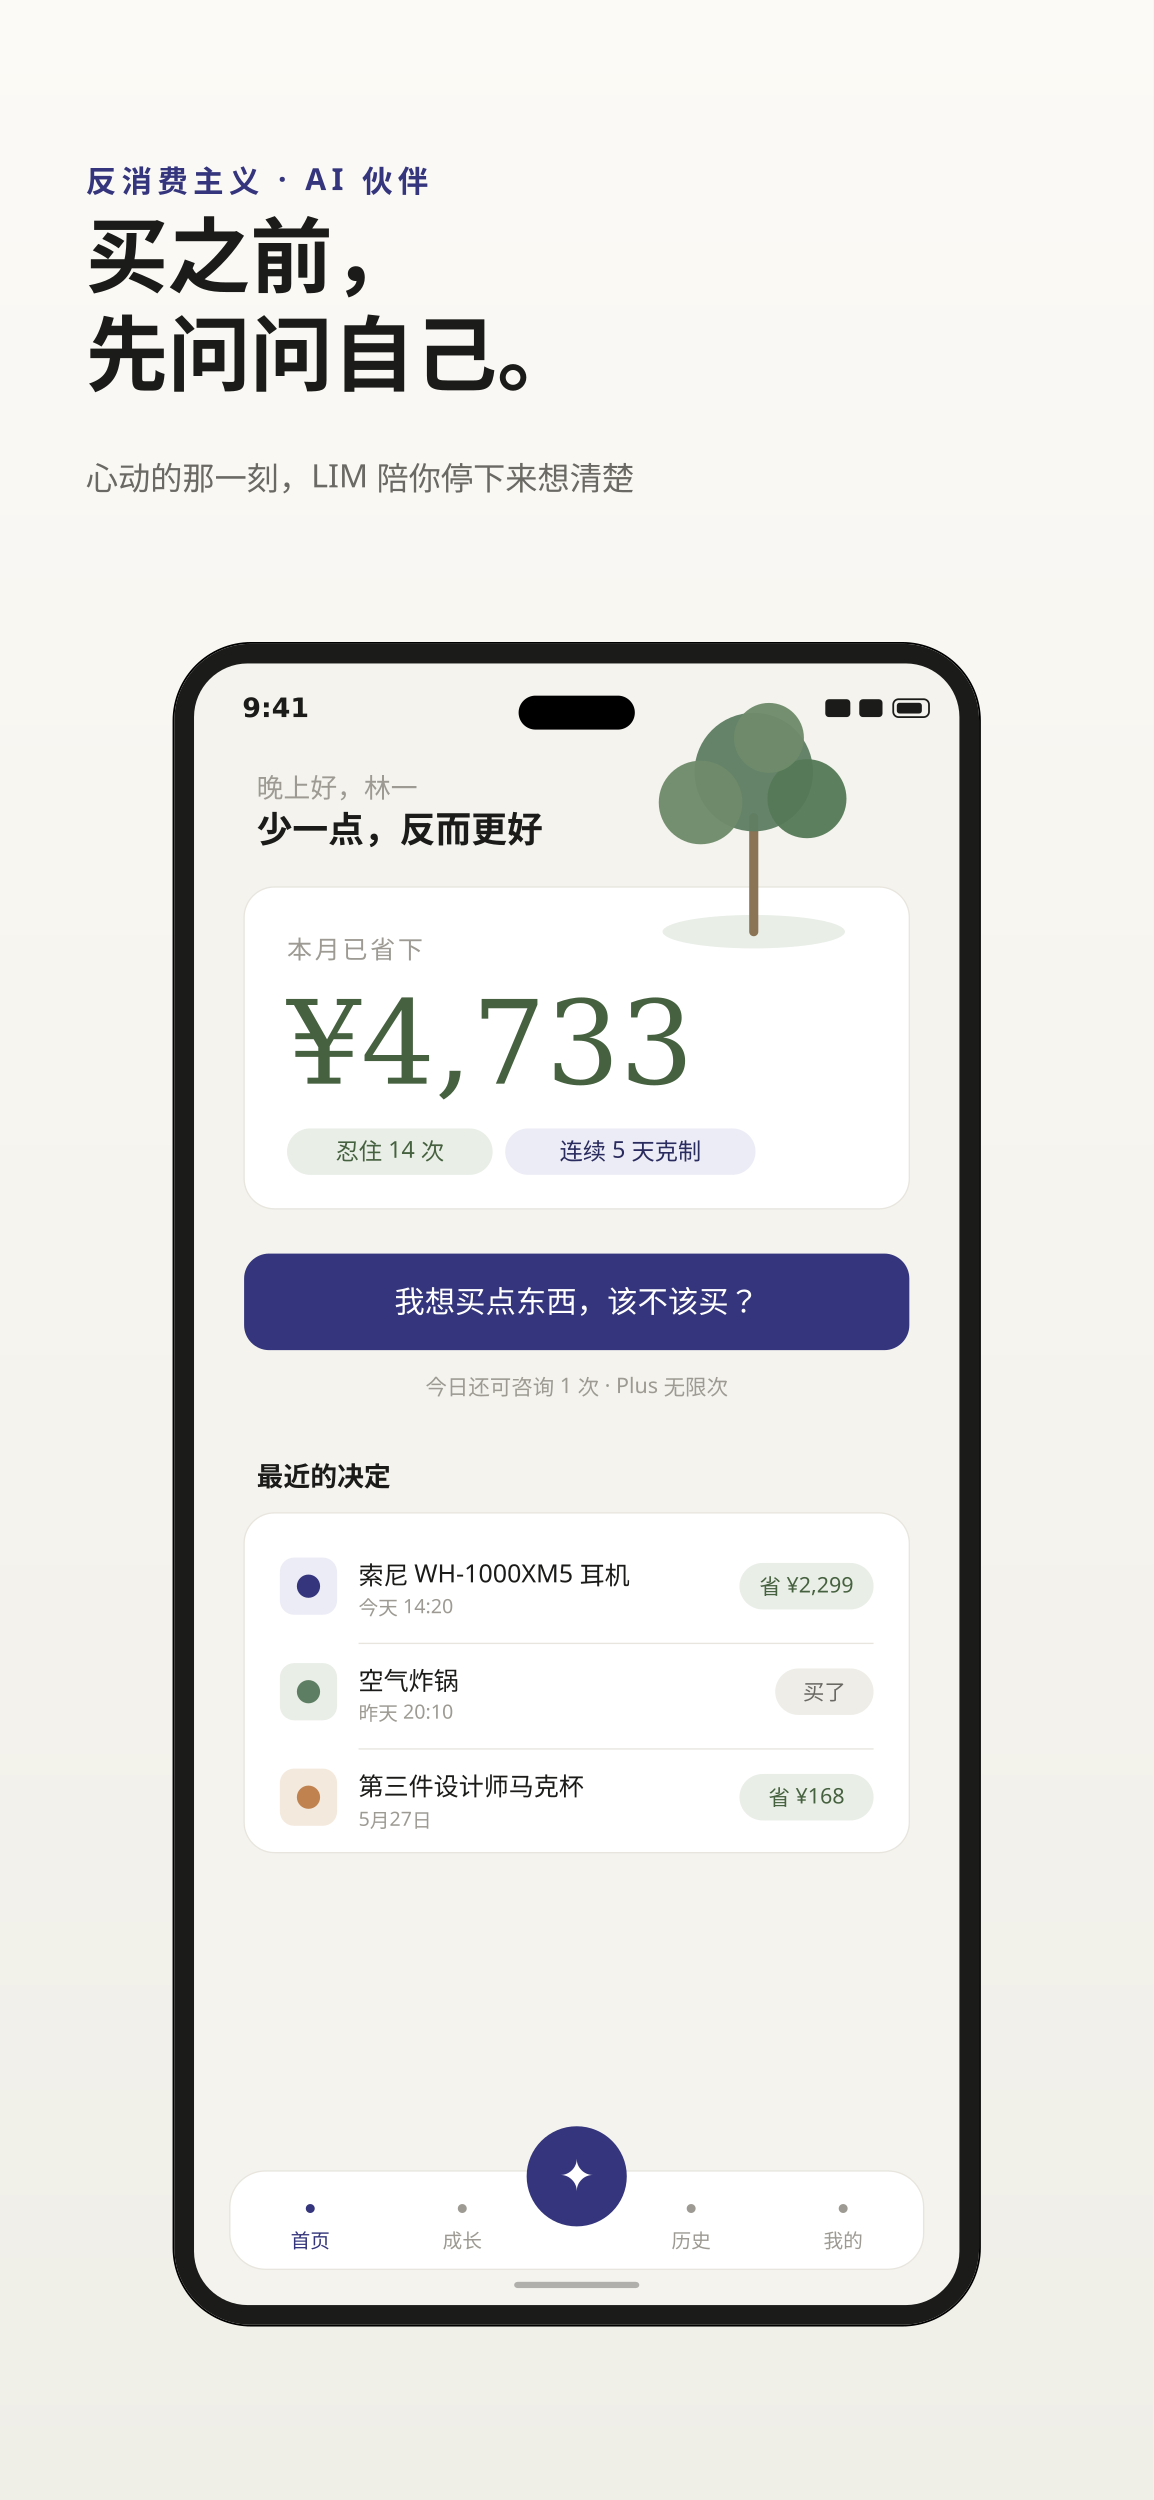
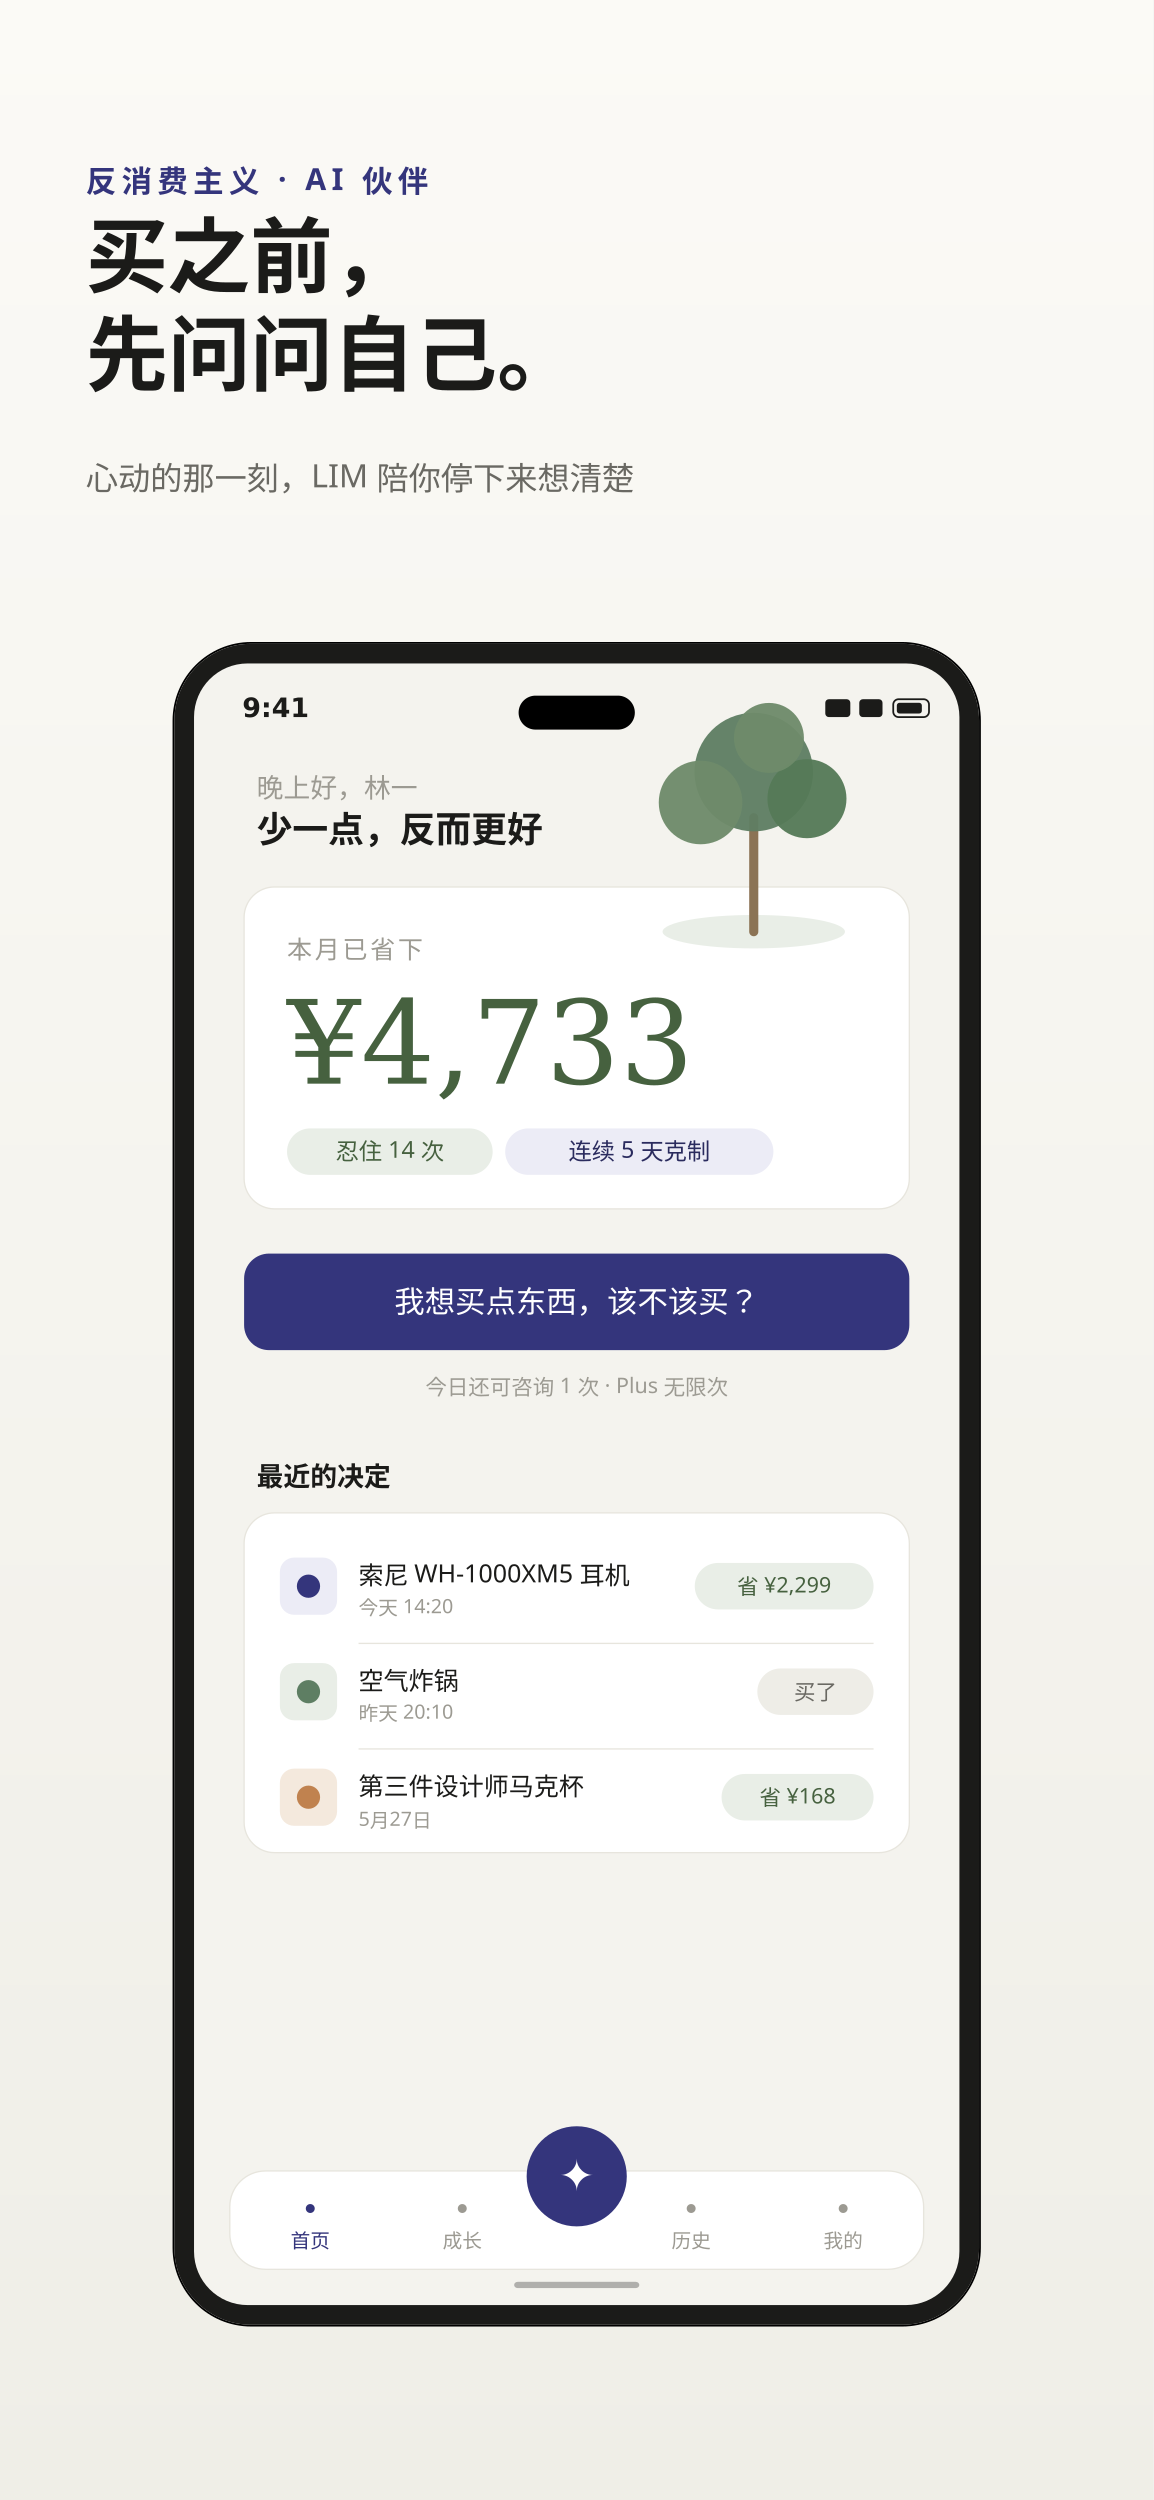
<svg xmlns="http://www.w3.org/2000/svg" width="1290" height="2796" viewBox="0 0 1290 2796">
  <defs>
    <linearGradient id="bg1" x1="0" y1="0" x2="0" y2="1">
      <stop offset="0" stop-color="#FBFAF6" />
      <stop offset="1" stop-color="#EFEEE7" />
    </linearGradient>
  </defs>
  <rect x="0" y="0" width="1290" height="2796" rx="0" ry="0" fill="url(#bg1)" />
  <text x="96" y="215" font-family="WenQuanYi Zen Hei" font-size="34" fill="#34357C" text-anchor="start" font-weight="bold" letter-spacing="6">反消费主义 · AI 伙伴</text>
  <text x="96" y="320" font-family="WenQuanYi Zen Hei" font-size="92" fill="#1B1B19" text-anchor="start" font-weight="bold">买之前，</text>
  <text x="96" y="430" font-family="WenQuanYi Zen Hei" font-size="92" fill="#1B1B19" text-anchor="start" font-weight="bold">先问问自己。</text>
  <text x="96" y="548" font-family="WenQuanYi Zen Hei" font-size="36" fill="#6A6963" text-anchor="start" font-weight="normal">心动的那一刻，LIM 陪你停下来想清楚</text>
  <rect x="195" y="720" width="900" height="1880" rx="86" ry="86" fill="#1B1B19" />
  <rect x="194" y="719" width="902" height="1882" rx="87" ry="87" fill="none" stroke="#000" stroke-width="2" />
  <clipPath id="screen1">
    <rect x="217" y="742" width="856" height="1836" rx="60" ry="60" />
  </clipPath>
  <g clip-path="url(#screen1)">
    <rect x="217" y="742" width="856" height="1836" rx="60" ry="60" fill="#F4F3EE" />
    <g transform="translate(217,742)">
      <text x="70" y="150" font-family="WenQuanYi Zen Hei" font-size="30" fill="#9C9A92" text-anchor="start" font-weight="normal">晚上好，林一</text>
      <text x="70" y="200" font-family="WenQuanYi Zen Hei" font-size="40" fill="#1B1B19" text-anchor="start" font-weight="bold">少一点，反而更好</text>
      <rect x="56" y="250" width="744" height="360" rx="34" ry="34" fill="#FFFFFF" stroke="#E7E5DD" stroke-width="1.5" />
      <text x="104" y="330" font-family="WenQuanYi Zen Hei" font-size="28" fill="#9C9A92" text-anchor="start" font-weight="normal" letter-spacing="3">本月已省下</text>
      <text x="104" y="470" font-family="DejaVu Serif" font-size="130" fill="#46613F" text-anchor="start" font-weight="normal">¥4,733</text>
      <ellipse cx="626" cy="300" rx="102.0" ry="18.7" fill="#E9EEE7" />
      <line x1="626" y1="300" x2="626" y2="172.5" stroke="#8B7355" stroke-width="10.2" stroke-linecap="round" />
      <circle cx="626.0" cy="121.5" r="66.3" fill="#5E7E63" opacity="0.95" />
      <circle cx="566.5" cy="155.5" r="46.75" fill="#6E8B6A" opacity="0.95" />
      <circle cx="685.5" cy="151.25" r="44.2" fill="#557A57" opacity="0.95" />
      <circle cx="643.0" cy="83.25" r="39.1" fill="#6E8B6A" opacity="0.95" />
      <rect x="104" y="520" width="230" height="52" rx="26" ry="26" fill="#E9EEE7" />
      <text x="219.0" y="555" font-family="WenQuanYi Zen Hei" font-size="26" fill="#46613F" text-anchor="middle" font-weight="normal">忍住 14 次</text>
-       <rect x="348" y="520" width="280" height="52" rx="26" ry="26" fill="#ECECF6" />
-       <text x="488.0" y="555" font-family="WenQuanYi Zen Hei" font-size="26" fill="#2A2B5E" text-anchor="middle" font-weight="normal">连续 5 天克制</text>
+       <rect x="348" y="520" width="300" height="52" rx="26" ry="26" fill="#ECECF6" />
+       <text x="498.0" y="555" font-family="WenQuanYi Zen Hei" font-size="26" fill="#2A2B5E" text-anchor="middle" font-weight="normal">连续 5 天克制</text>
      <rect x="56" y="660" width="744" height="108" rx="28" ry="28" fill="#34357C" />
      <text x="428.0" y="726" font-family="WenQuanYi Zen Hei" font-size="34" fill="#fff" text-anchor="middle" font-weight="normal">我想买点东西，该不该买？</text>
      <text x="428.0" y="818" font-family="WenQuanYi Zen Hei" font-size="24" fill="#9C9A92" text-anchor="middle" font-weight="normal">今日还可咨询 1 次 · Plus 无限次</text>
      <text x="70" y="920" font-family="WenQuanYi Zen Hei" font-size="30" fill="#1B1B19" text-anchor="start" font-weight="bold">最近的决定</text>
      <rect x="56" y="950" width="744" height="380" rx="34" ry="34" fill="#FFFFFF" stroke="#E7E5DD" stroke-width="1.5" />
      <rect x="96" y="1000" width="64" height="64" rx="16" ry="16" fill="#ECECF6" />
      <circle cx="128" cy="1032" r="13" fill="#34357C" />
      <text x="184" y="1030" font-family="WenQuanYi Zen Hei" font-size="28" fill="#1B1B19" text-anchor="start" font-weight="normal">索尼 WH-1000XM5 耳机</text>
      <text x="184" y="1064" font-family="WenQuanYi Zen Hei" font-size="22" fill="#9C9A92" text-anchor="start" font-weight="normal">今天 14:20</text>
-       <rect x="610" y="1006" width="150" height="52" rx="26" ry="26" fill="#E9EEE7" />
-       <text x="685.0" y="1041" font-family="WenQuanYi Zen Hei" font-size="24" fill="#46613F" text-anchor="middle" font-weight="normal">省 ¥2,299</text>
+       <rect x="560" y="1006" width="200" height="52" rx="26" ry="26" fill="#E9EEE7" />
+       <text x="660.0" y="1041" font-family="WenQuanYi Zen Hei" font-size="24" fill="#46613F" text-anchor="middle" font-weight="normal">省 ¥2,299</text>
      <line x1="184" y1="1096" x2="760" y2="1096" stroke="#E7E5DD" stroke-width="1.5" />
      <rect x="96" y="1118" width="64" height="64" rx="16" ry="16" fill="#E9EEE7" />
      <circle cx="128" cy="1150" r="13" fill="#5E7E63" />
      <text x="184" y="1148" font-family="WenQuanYi Zen Hei" font-size="28" fill="#1B1B19" text-anchor="start" font-weight="normal">空气炸锅</text>
      <text x="184" y="1182" font-family="WenQuanYi Zen Hei" font-size="22" fill="#9C9A92" text-anchor="start" font-weight="normal">昨天 20:10</text>
-       <rect x="650" y="1124" width="110" height="52" rx="26" ry="26" fill="#EEEDE7" />
-       <text x="705.0" y="1159" font-family="WenQuanYi Zen Hei" font-size="24" fill="#6A6963" text-anchor="middle" font-weight="normal">买了</text>
+       <rect x="630" y="1124" width="130" height="52" rx="26" ry="26" fill="#EEEDE7" />
+       <text x="695.0" y="1159" font-family="WenQuanYi Zen Hei" font-size="24" fill="#6A6963" text-anchor="middle" font-weight="normal">买了</text>
      <line x1="184" y1="1214" x2="760" y2="1214" stroke="#E7E5DD" stroke-width="1.5" />
      <rect x="96" y="1236" width="64" height="64" rx="16" ry="16" fill="#F4E9DD" />
      <circle cx="128" cy="1268" r="13" fill="#C0824F" />
      <text x="184" y="1266" font-family="WenQuanYi Zen Hei" font-size="28" fill="#1B1B19" text-anchor="start" font-weight="normal">第三件设计师马克杯</text>
      <text x="184" y="1300" font-family="WenQuanYi Zen Hei" font-size="22" fill="#9C9A92" text-anchor="start" font-weight="normal">5月27日</text>
-       <rect x="610" y="1242" width="150" height="52" rx="26" ry="26" fill="#E9EEE7" />
-       <text x="685.0" y="1277" font-family="WenQuanYi Zen Hei" font-size="24" fill="#46613F" text-anchor="middle" font-weight="normal">省 ¥168</text>
+       <rect x="590" y="1242" width="170" height="52" rx="26" ry="26" fill="#E9EEE7" />
+       <text x="675.0" y="1277" font-family="WenQuanYi Zen Hei" font-size="24" fill="#46613F" text-anchor="middle" font-weight="normal">省 ¥168</text>
      <rect x="40" y="1686" width="776" height="110" rx="40" ry="40" fill="#FFFFFF" stroke="#E7E5DD" stroke-width="1.5" />
      <circle cx="130" cy="1728" r="5" fill="#34357C" />
      <text x="130" y="1772" font-family="WenQuanYi Zen Hei" font-size="22" fill="#34357C" text-anchor="middle" font-weight="normal">首页</text>
      <circle cx="300" cy="1728" r="5" fill="#9C9A92" />
      <text x="300" y="1772" font-family="WenQuanYi Zen Hei" font-size="22" fill="#9C9A92" text-anchor="middle" font-weight="normal">成长</text>
      <circle cx="556" cy="1728" r="5" fill="#9C9A92" />
      <text x="556" y="1772" font-family="WenQuanYi Zen Hei" font-size="22" fill="#9C9A92" text-anchor="middle" font-weight="normal">历史</text>
      <circle cx="726" cy="1728" r="5" fill="#9C9A92" />
      <text x="726" y="1772" font-family="WenQuanYi Zen Hei" font-size="22" fill="#9C9A92" text-anchor="middle" font-weight="normal">我的</text>
      <circle cx="428.0" cy="1692" r="56" fill="#34357C" />
      <text x="428.0" y="1708" font-family="WenQuanYi Zen Hei" font-size="48" fill="#fff" text-anchor="middle" font-weight="normal">✦</text>
    </g>
    <text x="271" y="802" font-family="DejaVu Sans" font-size="30" fill="#1B1B19" text-anchor="start" font-weight="bold">9:41</text>
    <rect x="923" y="782" width="28" height="20" rx="4" ry="4" fill="#1B1B19" />
    <rect x="961" y="782" width="26" height="20" rx="4" ry="4" fill="#1B1B19" />
    <rect x="999" y="782" width="40" height="20" rx="6" ry="6" fill="none" stroke="#1B1B19" stroke-width="2" />
    <rect x="1003" y="786" width="28" height="12" rx="3" ry="3" fill="#1B1B19" />
    <rect x="580.0" y="778" width="130" height="38" rx="19" ry="19" fill="#000" />
  </g>
  <rect x="575.0" y="2552" width="140" height="7" rx="4" ry="4" fill="rgba(0,0,0,0.28)" />
</svg>
